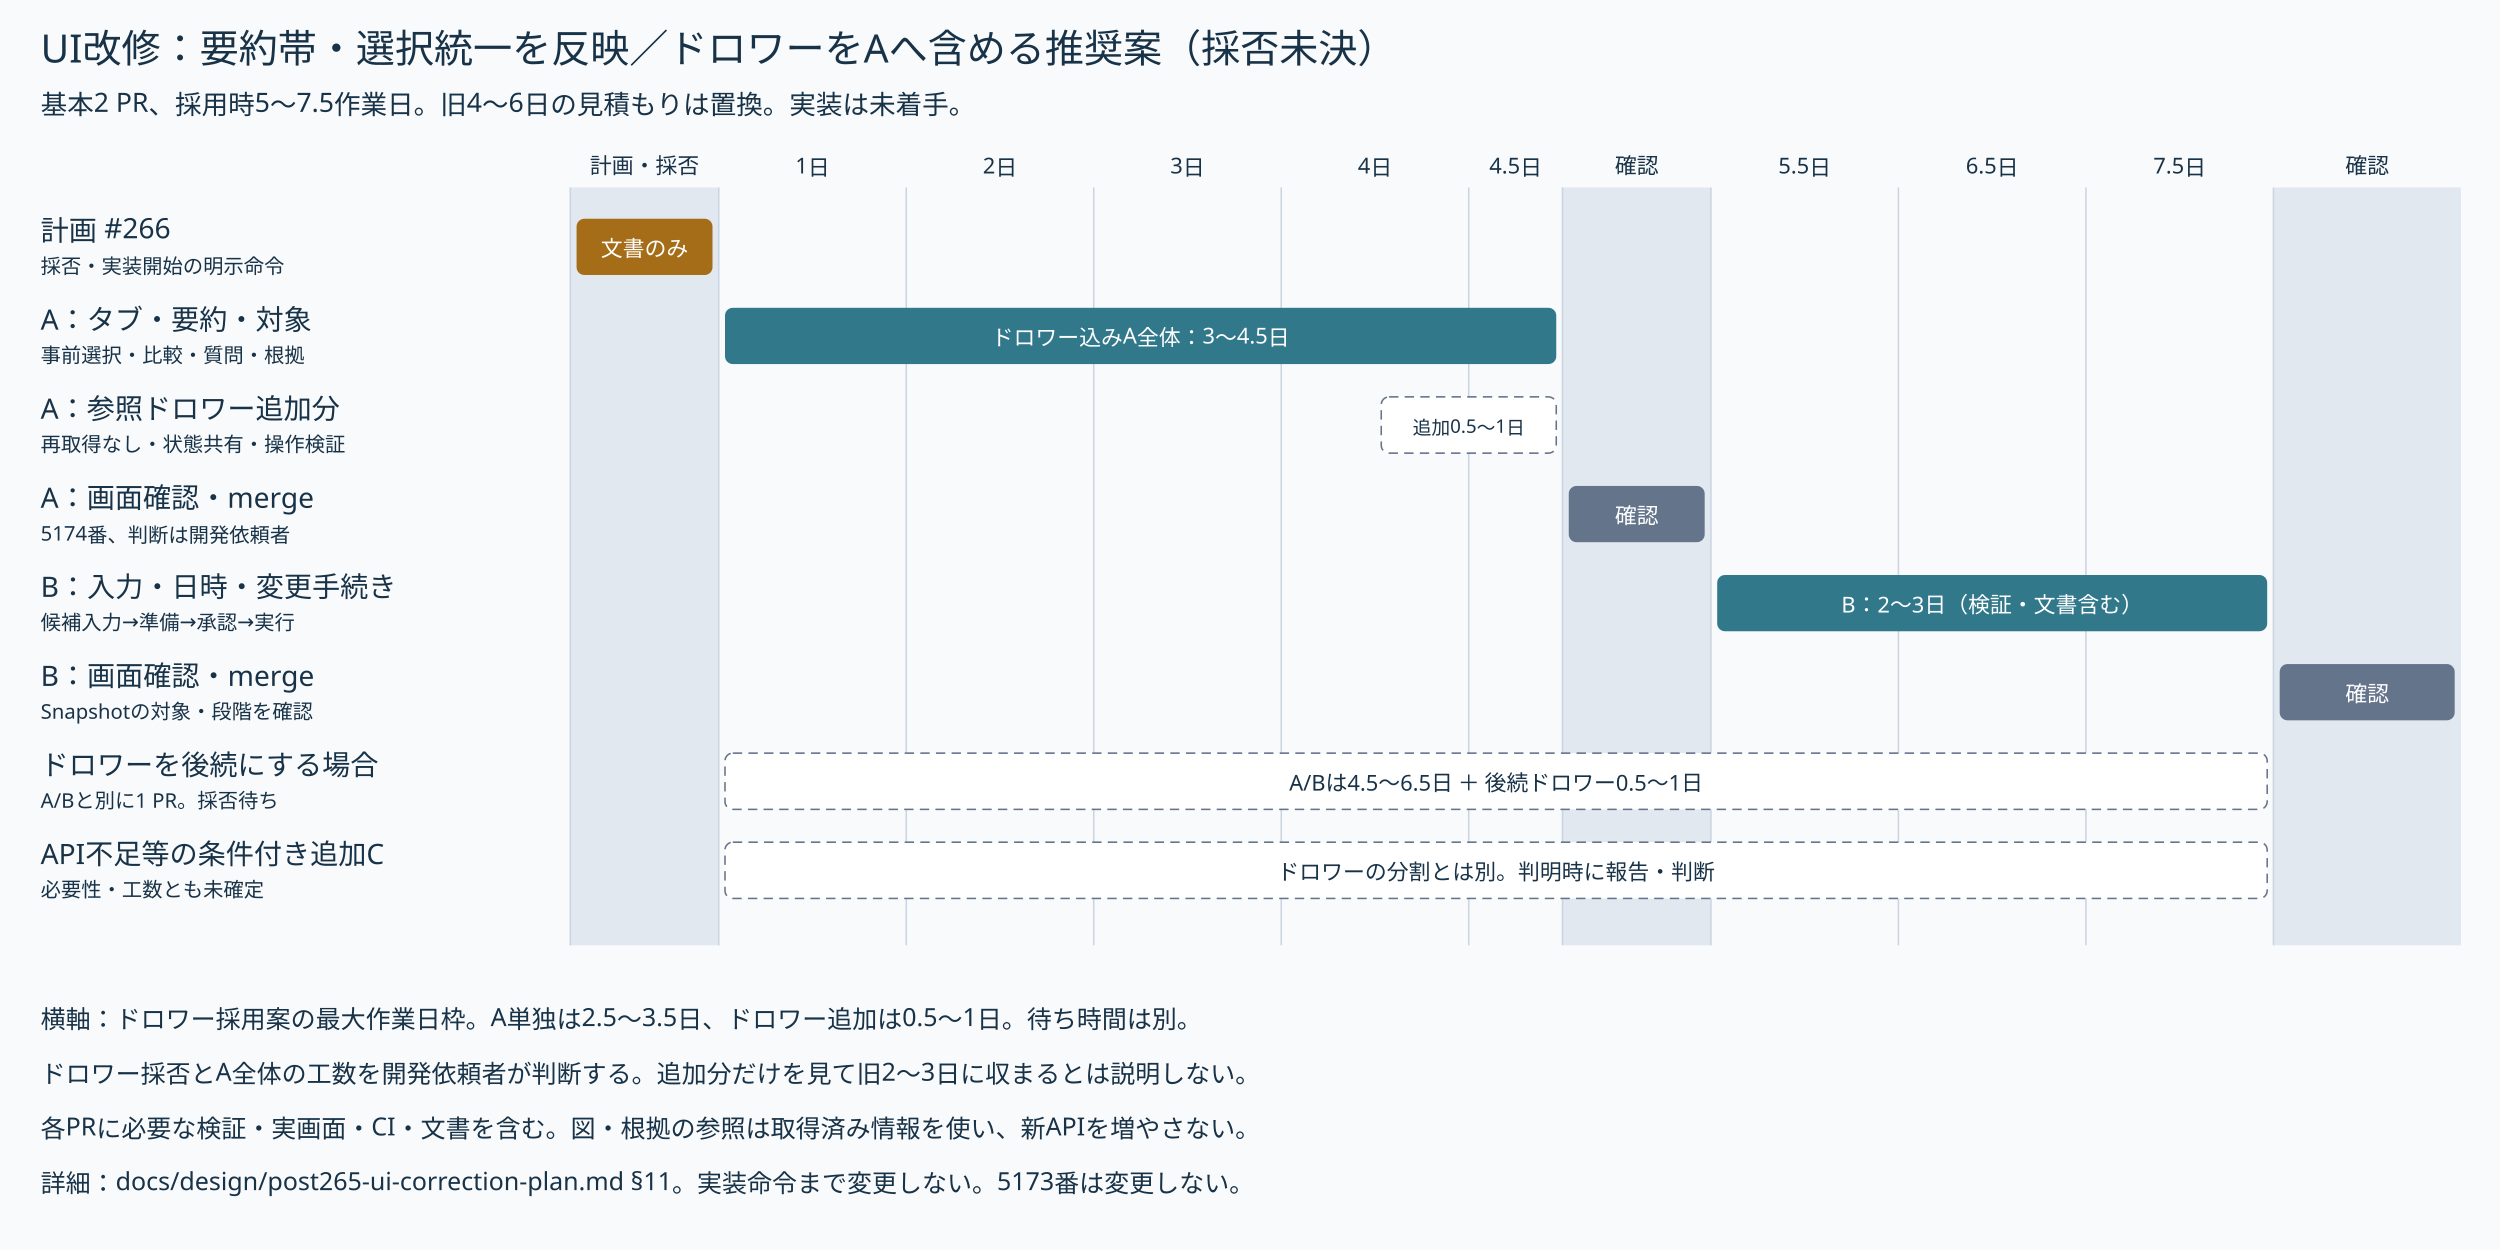
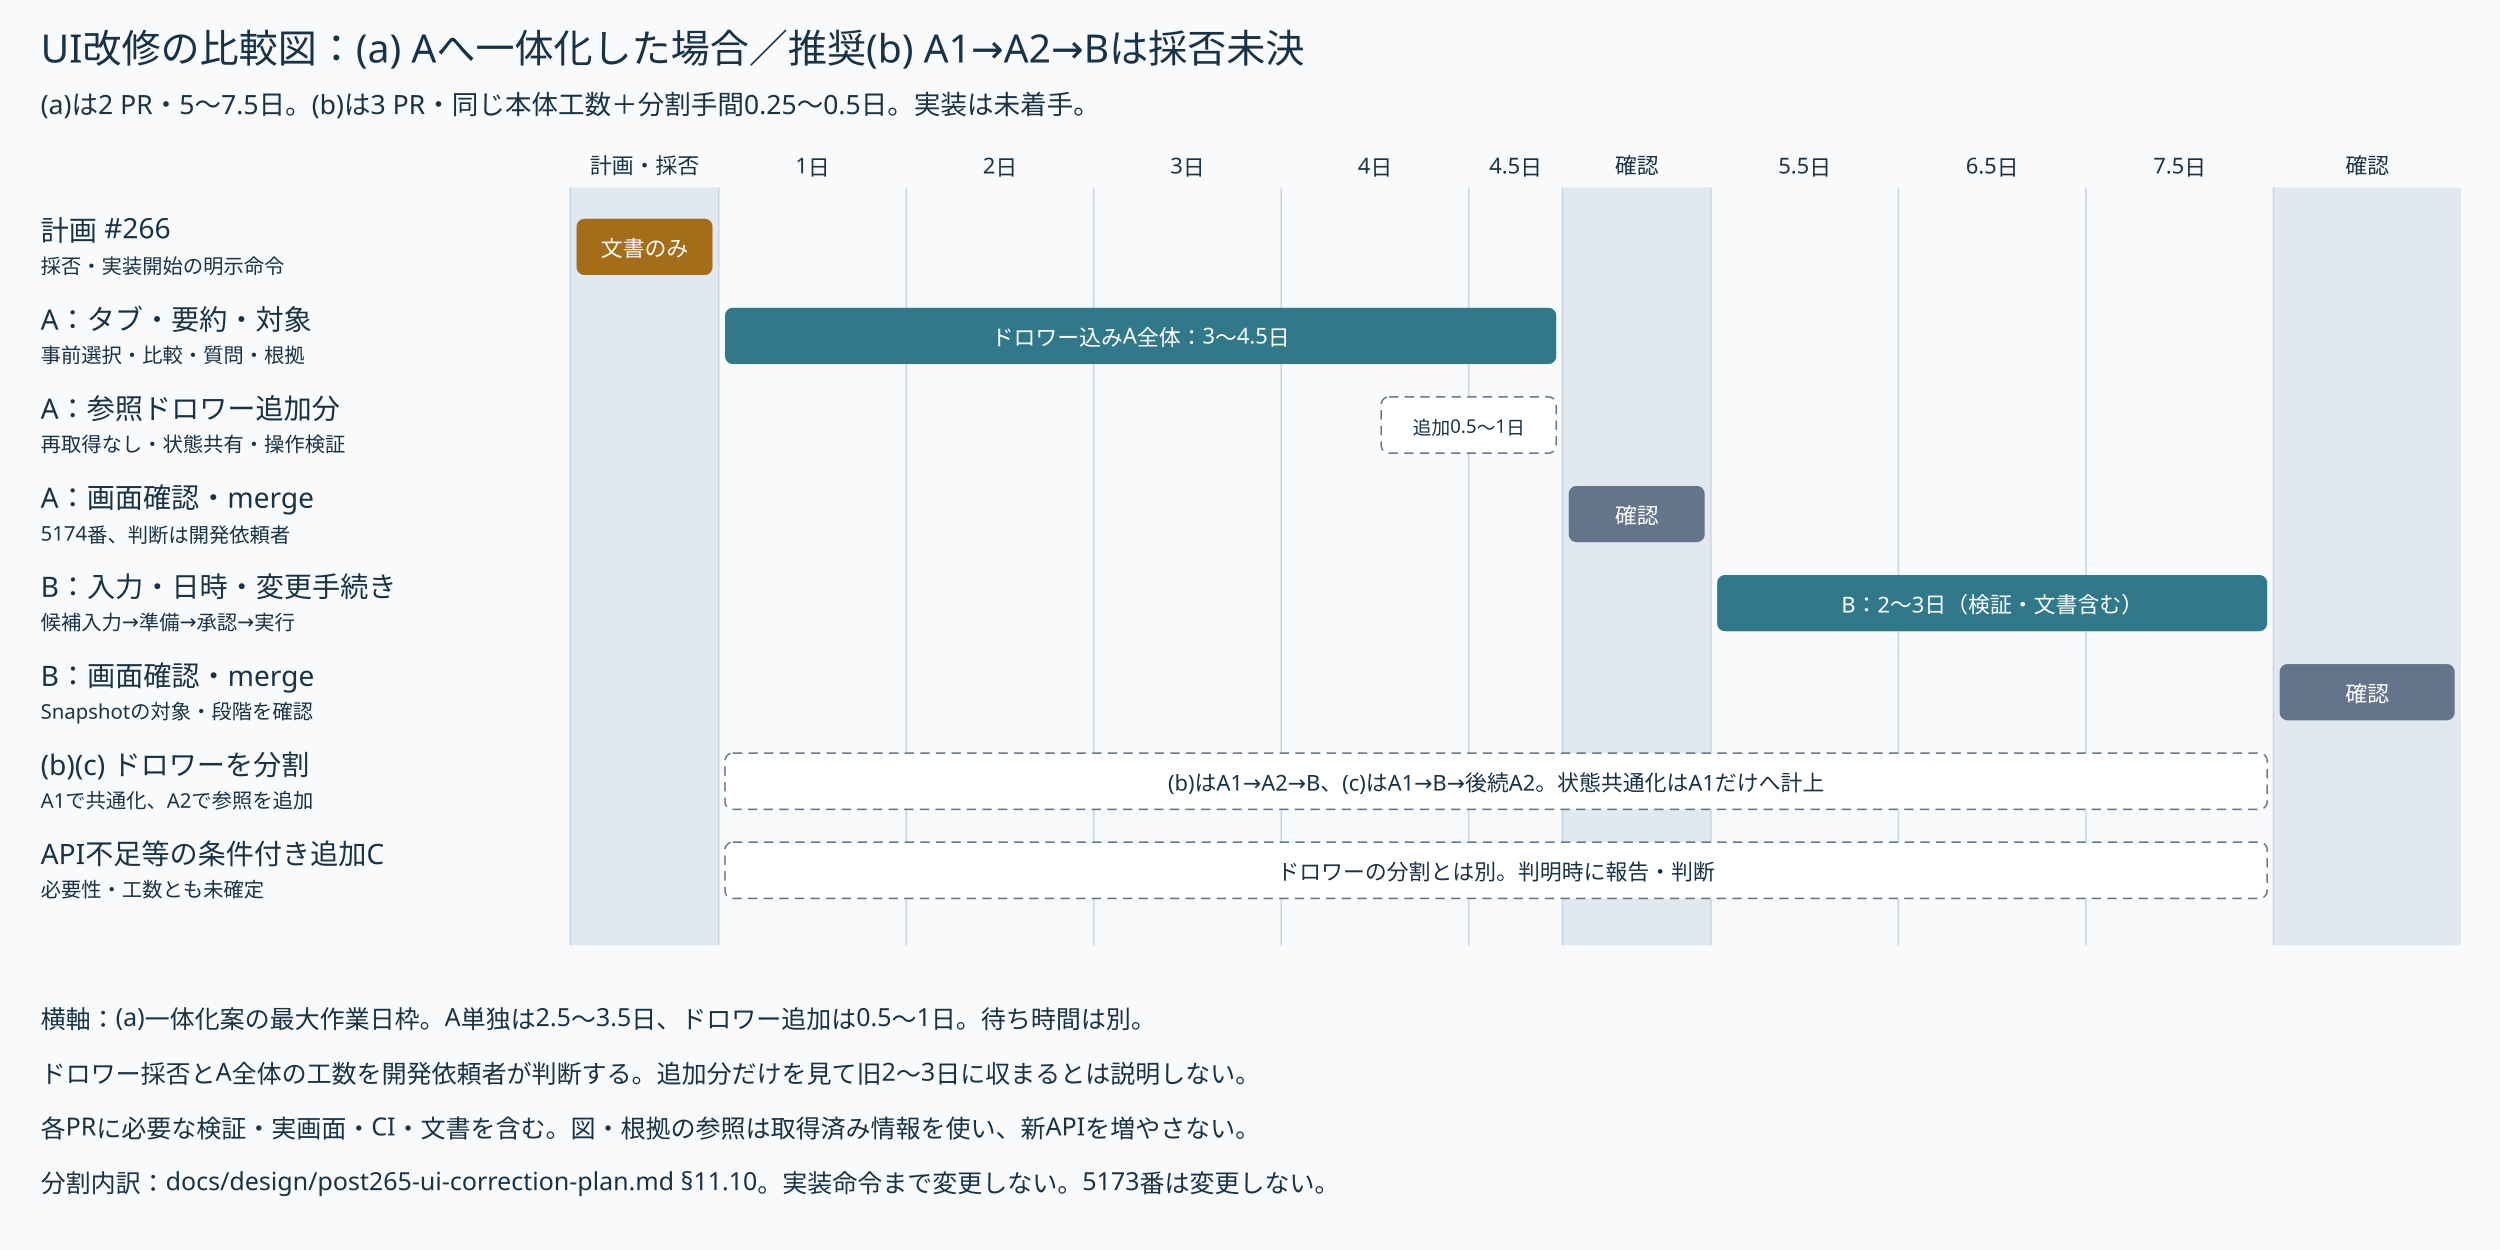
<svg xmlns="http://www.w3.org/2000/svg" width="1600" height="800" viewBox="0 0 1600 800" role="img" aria-labelledby="title desc">
  <rect width="1600" height="800" fill="#f8fafc" />
  <g font-family="sans-serif" fill="#183247">
-     <text x="26" y="40" font-size="25">UI改修：要約帯・選択統一を反映／ドロワーをAへ含める推奨案（採否未決）</text>
-     <text x="26" y="73" font-size="17">基本2 PR、採用時5〜7.5作業日。旧4〜6日の見積もりは置換。実装は未着手。</text>
+     <text x="26" y="40" font-size="25">UI改修の比較図：(a) Aへ一体化した場合／推奨(b) A1→A2→Bは採否未決</text>
+     <text x="26" y="73" font-size="17">(a)は2 PR・5〜7.5日。(b)は3 PR・同じ本体工数＋分割手間0.25〜0.5日。実装は未着手。</text>
    <rect x="365" y="120" width="95" height="485" fill="#e2e8f0" />
    <path d="M365 120V605" stroke="#cbd5e1" />
    <text x="412.5" y="111" font-size="14" text-anchor="middle">計画・採否</text>
    <path d="M460 120V605" stroke="#cbd5e1" />
    <text x="520.0" y="111" font-size="14" text-anchor="middle">1日</text>
    <path d="M580 120V605" stroke="#cbd5e1" />
    <text x="640.0" y="111" font-size="14" text-anchor="middle">2日</text>
    <path d="M700 120V605" stroke="#cbd5e1" />
    <text x="760.0" y="111" font-size="14" text-anchor="middle">3日</text>
    <path d="M820 120V605" stroke="#cbd5e1" />
    <text x="880.0" y="111" font-size="14" text-anchor="middle">4日</text>
    <path d="M940 120V605" stroke="#cbd5e1" />
    <text x="970.0" y="111" font-size="14" text-anchor="middle">4.5日</text>
    <rect x="1000" y="120" width="95" height="485" fill="#e2e8f0" />
    <path d="M1000 120V605" stroke="#cbd5e1" />
    <text x="1047.5" y="111" font-size="14" text-anchor="middle">確認</text>
    <path d="M1095 120V605" stroke="#cbd5e1" />
    <text x="1155.0" y="111" font-size="14" text-anchor="middle">5.5日</text>
    <path d="M1215 120V605" stroke="#cbd5e1" />
    <text x="1275.0" y="111" font-size="14" text-anchor="middle">6.5日</text>
    <path d="M1335 120V605" stroke="#cbd5e1" />
    <text x="1395.0" y="111" font-size="14" text-anchor="middle">7.5日</text>
    <rect x="1455" y="120" width="120" height="485" fill="#e2e8f0" />
    <path d="M1455 120V605" stroke="#cbd5e1" />
    <text x="1515.0" y="111" font-size="14" text-anchor="middle">確認</text>
    <text x="26" y="154" font-size="18">計画 #266</text>
    <text x="26" y="175" font-size="13">採否・実装開始の明示命令</text>
    <rect x="369" y="140" width="87" height="36" rx="5" fill="#a66d18" />
    <text x="412.5" y="164" text-anchor="middle" font-size="14" fill="white">文書のみ</text>
    <text x="26" y="211" font-size="18">A：タブ・要約・対象</text>
    <text x="26" y="232" font-size="13">事前選択・比較・質問・根拠</text>
    <rect x="464" y="197" width="532" height="36" rx="5" fill="#31788b" />
    <text x="730.0" y="221" text-anchor="middle" font-size="14" fill="white">ドロワー込みA全体：3〜4.5日</text>
    <text x="26" y="268" font-size="18">A：参照ドロワー追加分</text>
    <text x="26" y="289" font-size="13">再取得なし・状態共有・操作検証</text>
    <rect x="884" y="254" width="112" height="36" rx="5" fill="white" stroke="#64748b" stroke-dasharray="6 4" />
    <text x="940.0" y="278" text-anchor="middle" font-size="12">追加0.5〜1日</text>
    <text x="26" y="325" font-size="18">A：画面確認・merge</text>
    <text x="26" y="346" font-size="13">5174番、判断は開発依頼者</text>
    <rect x="1004" y="311" width="87" height="36" rx="5" fill="#64748b" />
    <text x="1047.5" y="335" text-anchor="middle" font-size="14" fill="white">確認</text>
    <text x="26" y="382" font-size="18">B：入力・日時・変更手続き</text>
    <text x="26" y="403" font-size="13">候補入力→準備→承認→実行</text>
    <rect x="1099" y="368" width="352" height="36" rx="5" fill="#31788b" />
    <text x="1275.0" y="392" text-anchor="middle" font-size="14" fill="white">B：2〜3日（検証・文書含む）</text>
    <text x="26" y="439" font-size="18">B：画面確認・merge</text>
    <text x="26" y="460" font-size="13">Snapshotの対象・段階を確認</text>
    <rect x="1459" y="425" width="112" height="36" rx="5" fill="#64748b" />
    <text x="1515.0" y="449" text-anchor="middle" font-size="14" fill="white">確認</text>
-     <text x="26" y="496" font-size="18">ドロワーを後続にする場合</text>
-     <text x="26" y="517" font-size="13">A/Bと別に1 PR。採否待ち</text>
+     <text x="26" y="496" font-size="18">(b)(c) ドロワーを分割</text>
+     <text x="26" y="517" font-size="13">A1で共通化、A2で参照を追加</text>
    <rect x="464" y="482" width="987" height="36" rx="5" fill="white" stroke="#64748b" stroke-dasharray="6 4" />
-     <text x="957.5" y="506" text-anchor="middle" font-size="14">A/Bは4.5〜6.5日 ＋ 後続ドロワー0.5〜1日</text>
+     <text x="957.5" y="506" text-anchor="middle" font-size="14">(b)はA1→A2→B、(c)はA1→B→後続A2。状態共通化はA1だけへ計上</text>
    <text x="26" y="553" font-size="18">API不足等の条件付き追加C</text>
    <text x="26" y="574" font-size="13">必要性・工数とも未確定</text>
    <rect x="464" y="539" width="987" height="36" rx="5" fill="white" stroke="#64748b" stroke-dasharray="6 4" />
    <text x="957.5" y="563" text-anchor="middle" font-size="14">ドロワーの分割とは別。判明時に報告・判断</text>
-     <text x="26" y="658" font-size="16">横軸：ドロワー採用案の最大作業日枠。A単独は2.5〜3.5日、ドロワー追加は0.5〜1日。待ち時間は別。</text>
+     <text x="26" y="658" font-size="16">横軸：(a)一体化案の最大作業日枠。A単独は2.5〜3.5日、ドロワー追加は0.5〜1日。待ち時間は別。</text>
    <text x="26" y="693" font-size="16">ドロワー採否とA全体の工数を開発依頼者が判断する。追加分だけを見て旧2〜3日に収まるとは説明しない。</text>
    <text x="26" y="728" font-size="16">各PRに必要な検証・実画面・CI・文書を含む。図・根拠の参照は取得済み情報を使い、新APIを増やさない。</text>
-     <text x="26" y="763" font-size="16">詳細：docs/design/post265-ui-correction-plan.md §11。実装命令まで変更しない。5173番は変更しない。</text>
+     <text x="26" y="763" font-size="16">分割内訳：docs/design/post265-ui-correction-plan.md §11.10。実装命令まで変更しない。5173番は変更しない。</text>
  </g>
</svg>
